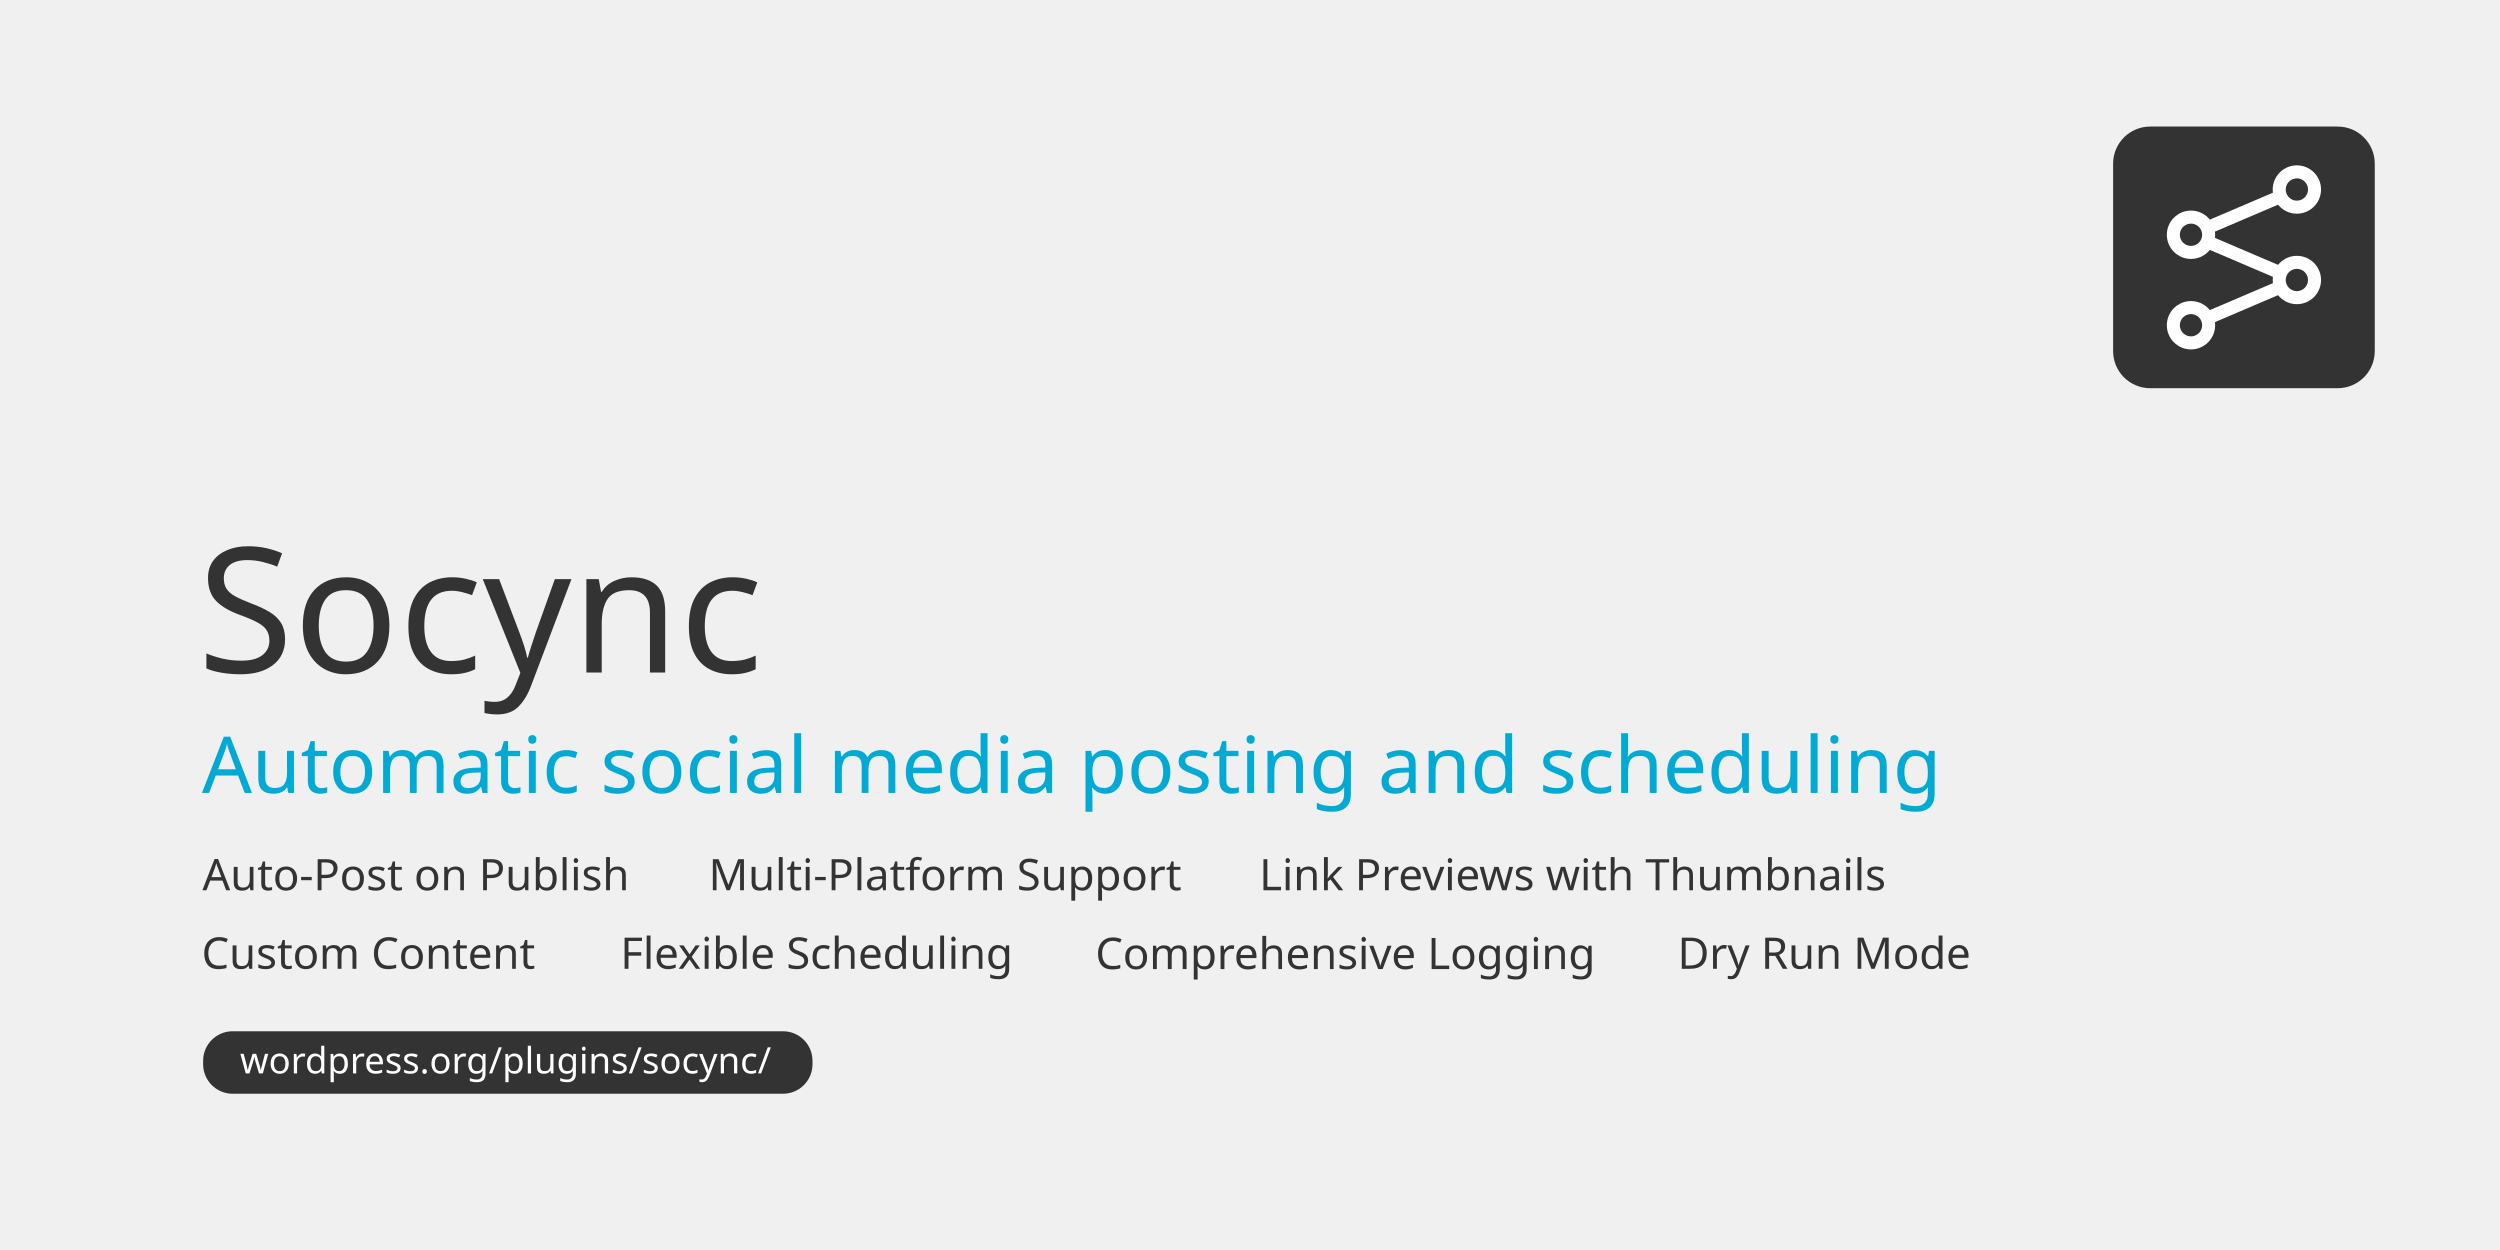
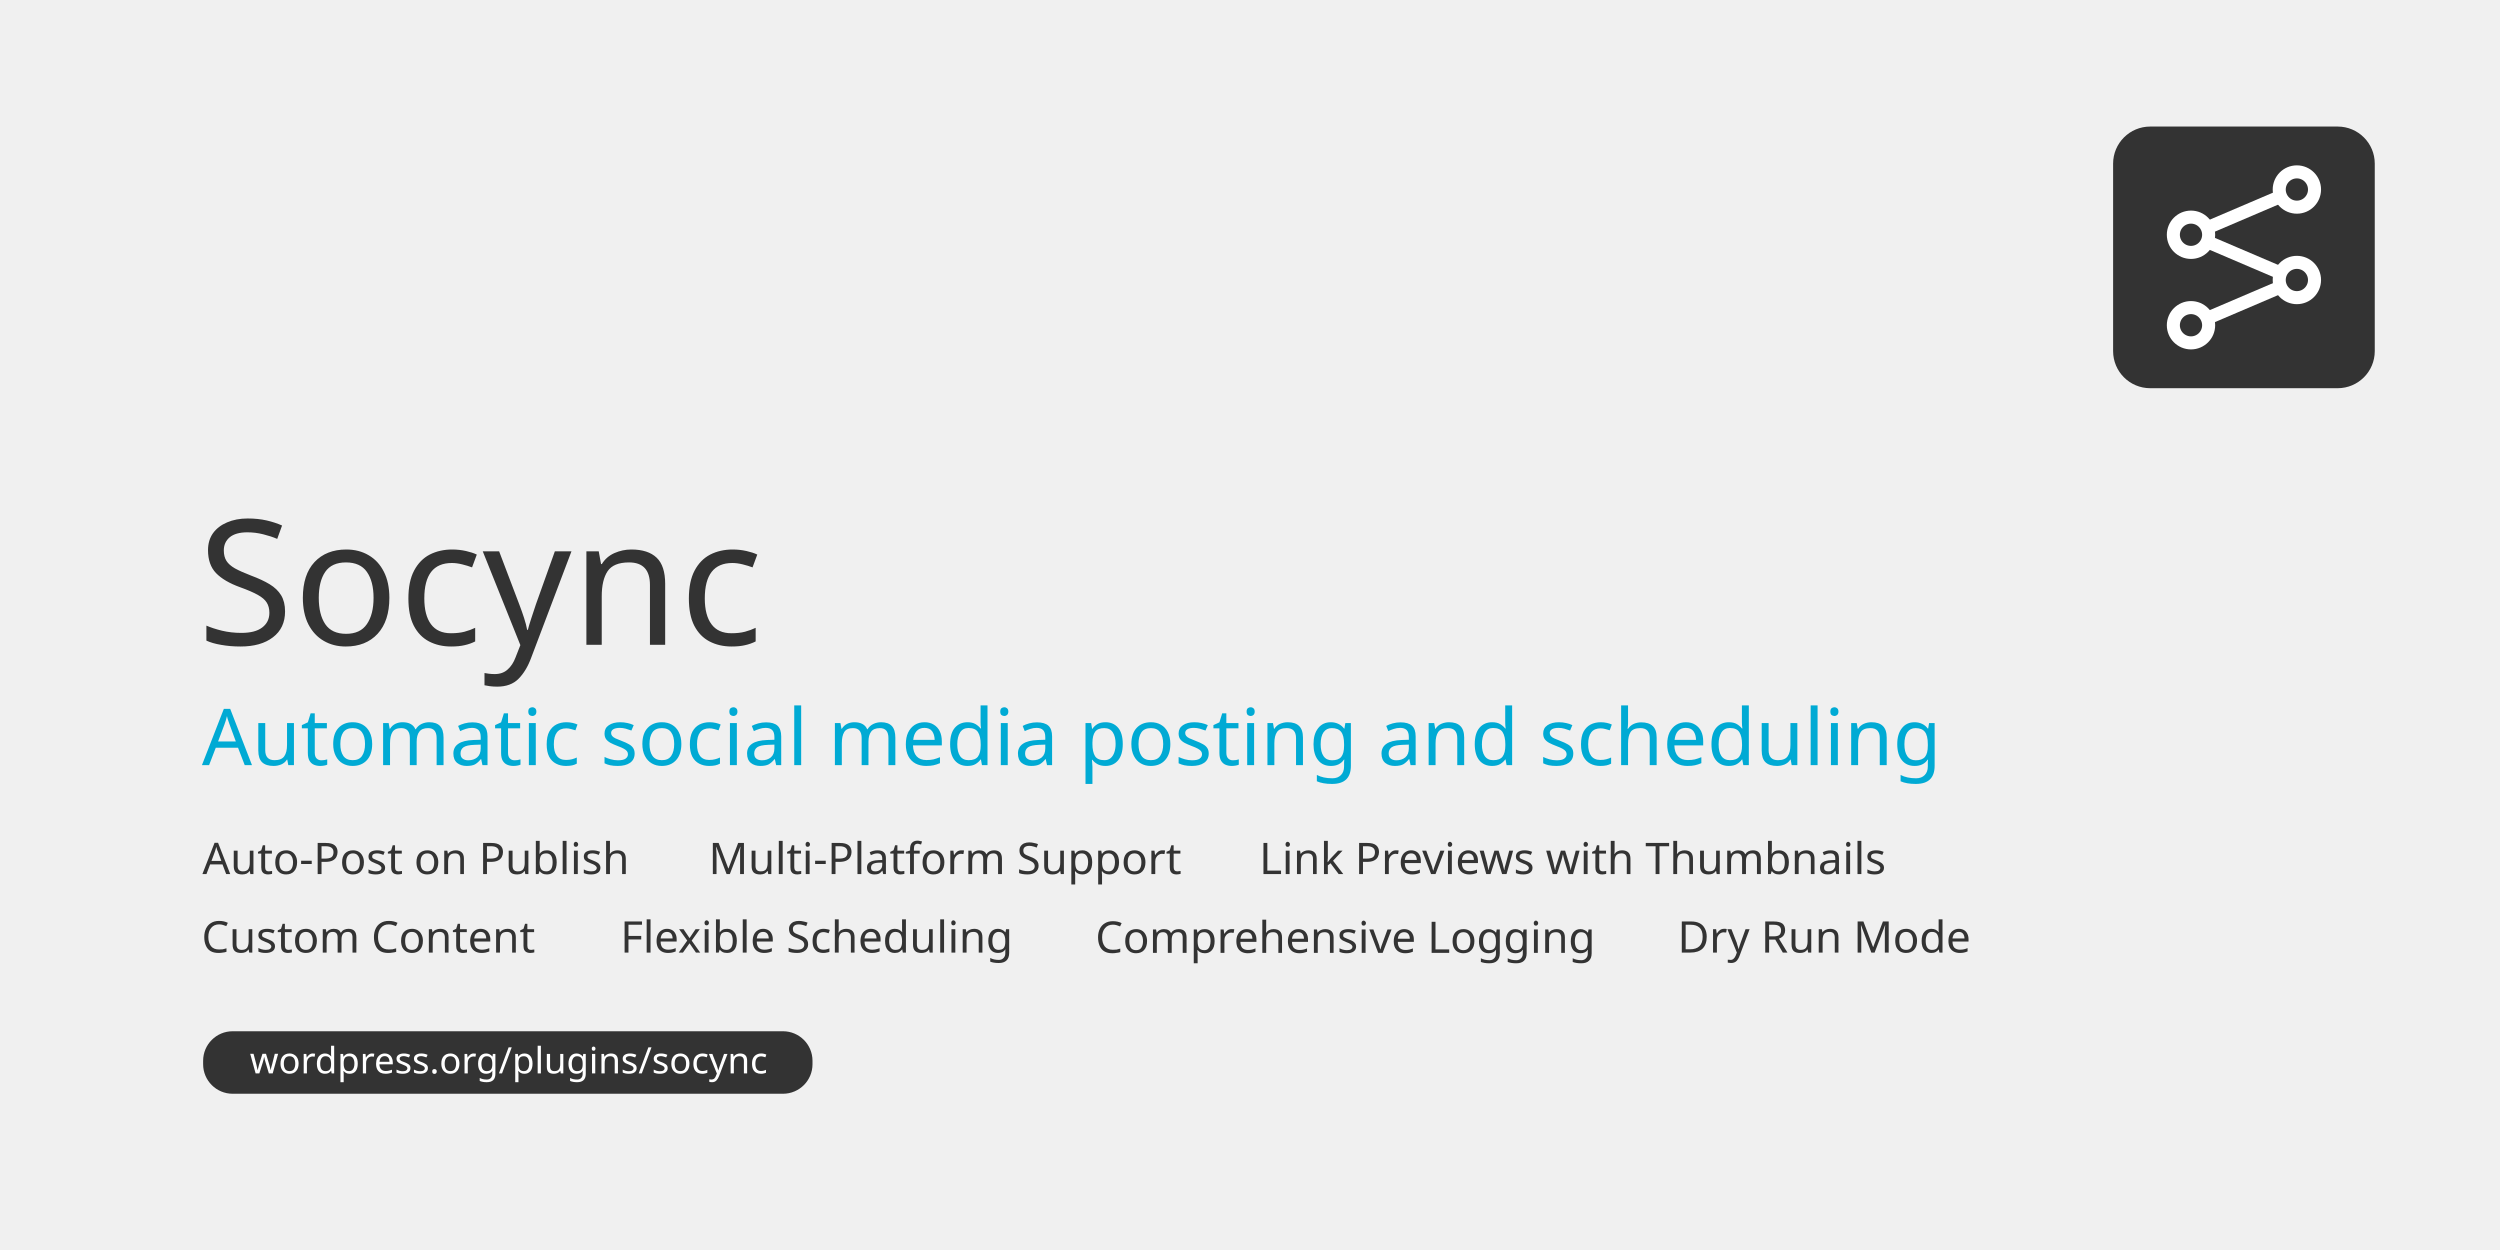
<svg xmlns="http://www.w3.org/2000/svg" width="1280" height="640" viewBox="0 0 338.667 169.333" version="1.1" id="svg1">
  <defs id="defs1" />
  <g id="layer1">
    <g id="g52" transform="matrix(1.674569,0,0,1.674569,-11.48273,10.05511)">
      <rect style="font-variation-settings:'wght' 600;fill:#333333;fill-opacity:1;stroke-width:3.5;stroke-linejoin:round;stroke-dasharray:none" id="rect52" width="21.167" height="21.167" x="177.8" y="4.233" rx="3" />
      <g id="g5" transform="matrix(0.3372131,0,0,0.3372131,176.9632,4.750425)" style="stroke:#ffffff">
        <path style="fill:#333333;fill-rule:evenodd;stroke:#ffffff;stroke-width:3.13;stroke-linecap:butt;stroke-linejoin:round;stroke-dasharray:none;stroke-dashoffset:0;stroke-opacity:1;paint-order:normal" d="M 42.674,15.235 25.06,22.761" id="path3" />
        <path style="fill:#333333;fill-rule:evenodd;stroke:#ffffff;stroke-width:3.13;stroke-linecap:butt;stroke-linejoin:round;stroke-dasharray:none;stroke-opacity:1" d="m 25.06,26.088 17.614,7.526" id="path4" />
        <path style="fill:#333333;fill-rule:evenodd;stroke:#ffffff;stroke-width:3.13;stroke-linecap:butt;stroke-linejoin:round;stroke-dasharray:none;stroke-opacity:1" d="M 42.674,36.941 25.06,44.467" id="path5" />
        <circle style="font-variation-settings:'opsz' 32, 'wght' 200;fill:none;stroke:#ffffff;stroke-width:3.13;stroke-linecap:round;stroke-linejoin:round;stroke-dasharray:none;stroke-dashoffset:5.669" id="path1" cx="46.567" cy="13.572" r="4.233" />
        <circle style="font-variation-settings:'opsz' 32, 'wght' 200;fill:none;stroke:#ffffff;stroke-width:3.13;stroke-linecap:round;stroke-linejoin:round;stroke-dasharray:none;stroke-dashoffset:5.669" id="circle1" cx="21.167" cy="24.425" r="4.233" />
        <circle style="font-variation-settings:'opsz' 32, 'wght' 200;fill:none;stroke:#ffffff;stroke-width:3.13;stroke-linecap:round;stroke-linejoin:round;stroke-dasharray:none;stroke-dashoffset:5.669" id="circle2" cx="46.567" cy="35.278" r="4.233" />
        <circle style="font-variation-settings:'opsz' 32, 'wght' 200;fill:none;stroke:#ffffff;stroke-width:3.13;stroke-linecap:round;stroke-linejoin:round;stroke-dasharray:none;stroke-dashoffset:5.669" id="circle3" cx="21.167" cy="46.131" r="4.233" />
      </g>
    </g>
-     <g id="g2" transform="translate(-63.07863,-8.25878)">
-       <text xml:space="preserve" style="font-style:normal;font-variant:normal;font-weight:normal;font-stretch:normal;font-size:23.63px;font-family:Quicksand;-inkscape-font-specification:'Quicksand, @wght=600';font-variant-ligatures:normal;font-variant-caps:normal;font-variant-numeric:normal;font-variant-east-asian:normal;font-variation-settings:'wght' 600;writing-mode:lr-tb;direction:ltr;fill:#333333;fill-opacity:1;stroke:none;stroke-width:6.363;stroke-linejoin:round" x="89.837" y="99.368" id="text1">
-         <tspan id="tspan1" style="font-style:normal;font-variant:normal;font-weight:normal;font-stretch:normal;font-size:23.63px;font-family:Quicksand;-inkscape-font-specification:'Quicksand, @wght=600';font-variant-ligatures:normal;font-variant-caps:normal;font-variant-numeric:normal;font-variant-east-asian:normal;font-variation-settings:'wght' 600;fill:#333333;fill-opacity:1;stroke:none;stroke-width:6.363" x="89.837" y="99.368">Socync</tspan>
+     <g id="g2" transform="translate(-63.07863,-10.54101)">
+       <text xml:space="preserve" style="font-style:normal;font-variant:normal;font-weight:normal;font-stretch:normal;font-size:23.63px;font-family:Quicksand;-inkscape-font-specification:'Quicksand, @wght=600';font-variant-ligatures:normal;font-variant-caps:normal;font-variant-numeric:normal;font-variant-east-asian:normal;font-variation-settings:'wght' 600;writing-mode:lr-tb;direction:ltr;fill:#333333;fill-opacity:1;stroke:none;stroke-width:6.363;stroke-linejoin:round" x="89.837" y="97.884" id="text1">
+         <tspan id="tspan1" style="font-style:normal;font-variant:normal;font-weight:normal;font-stretch:normal;font-size:23.63px;font-family:Quicksand;-inkscape-font-specification:'Quicksand, @wght=600';font-variant-ligatures:normal;font-variant-caps:normal;font-variant-numeric:normal;font-variant-east-asian:normal;font-variation-settings:'wght' 600;fill:#333333;fill-opacity:1;stroke:none;stroke-width:6.363" x="89.837" y="97.884">Socync</tspan>
      </text>
-       <text xml:space="preserve" style="font-style:normal;font-variant:normal;font-weight:normal;font-stretch:normal;font-size:10.633px;font-family:Quicksand;-inkscape-font-specification:'Quicksand, @wght=500';font-variant-ligatures:normal;font-variant-caps:normal;font-variant-numeric:normal;font-variant-east-asian:normal;font-variation-settings:'wght' 500;writing-mode:lr-tb;direction:ltr;fill:#00aad4;fill-opacity:1;stroke:none;stroke-width:6.363;stroke-linejoin:round" x="90.432" y="115.673" id="text2">
-         <tspan id="tspan2" style="font-style:normal;font-variant:normal;font-weight:normal;font-stretch:normal;font-size:10.633px;font-family:Quicksand;-inkscape-font-specification:'Quicksand, @wght=500';font-variant-ligatures:normal;font-variant-caps:normal;font-variant-numeric:normal;font-variant-east-asian:normal;font-variation-settings:'wght' 500;fill:#00aad4;fill-opacity:1;stroke:none;stroke-width:6.363" x="90.432" y="115.673">Automatic social media posting and scheduling</tspan>
+       <text xml:space="preserve" style="font-style:normal;font-variant:normal;font-weight:normal;font-stretch:normal;font-size:10.633px;font-family:Quicksand;-inkscape-font-specification:'Quicksand, @wght=500';font-variant-ligatures:normal;font-variant-caps:normal;font-variant-numeric:normal;font-variant-east-asian:normal;font-variation-settings:'wght' 500;writing-mode:lr-tb;direction:ltr;fill:#00aad4;fill-opacity:1;stroke:none;stroke-width:6.363;stroke-linejoin:round" x="90.432" y="114.189" id="text2">
+         <tspan id="tspan2" style="font-style:normal;font-variant:normal;font-weight:normal;font-stretch:normal;font-size:10.633px;font-family:Quicksand;-inkscape-font-specification:'Quicksand, @wght=500';font-variant-ligatures:normal;font-variant-caps:normal;font-variant-numeric:normal;font-variant-east-asian:normal;font-variation-settings:'wght' 500;fill:#00aad4;fill-opacity:1;stroke:none;stroke-width:6.363" x="90.432" y="114.189">Automatic social media posting and scheduling</tspan>
      </text>
-       <g id="g20" transform="matrix(1.674569,0,0,1.674569,-15.67368,47.38225)" style="fill:#333333;fill-opacity:1">
+       <g id="g20" transform="matrix(1.674569,0,0,1.674569,-15.67368,47.4687)" style="fill:#333333;fill-opacity:1">
        <text xml:space="preserve" style="font-style:normal;font-variant:normal;font-weight:normal;font-stretch:normal;font-size:3.528px;font-family:Quicksand;-inkscape-font-specification:'Quicksand, @wght=600';font-variant-ligatures:normal;font-variant-caps:normal;font-variant-numeric:normal;font-variant-east-asian:normal;font-variation-settings:'wght' 600;writing-mode:lr-tb;direction:ltr;fill:#333333;fill-opacity:1;stroke:none;stroke-width:3.8;stroke-linejoin:round" x="63.404" y="48.655" id="text13">
          <tspan id="tspan13" style="font-style:normal;font-variant:normal;font-weight:normal;font-stretch:normal;font-size:3.528px;font-family:Quicksand;-inkscape-font-specification:'Quicksand, @wght=600';font-variant-ligatures:normal;font-variant-caps:normal;font-variant-numeric:normal;font-variant-east-asian:normal;font-variation-settings:'wght' 600;fill:#333333;fill-opacity:1;stroke:none;stroke-width:3.8" x="63.404" y="48.655">Auto-Post on Publish</tspan>
        </text>
        <text xml:space="preserve" style="font-style:normal;font-variant:normal;font-weight:normal;font-stretch:normal;font-size:3.528px;font-family:Quicksand;-inkscape-font-specification:'Quicksand, @wght=400';font-variant-ligatures:normal;font-variant-caps:normal;font-variant-numeric:normal;font-variant-east-asian:normal;font-variation-settings:'wght' 400;writing-mode:lr-tb;direction:ltr;fill:#333333;fill-opacity:1;stroke:none;stroke-width:3.8;stroke-linejoin:round" x="104.352" y="48.655" id="text14">
          <tspan id="tspan14" style="font-style:normal;font-variant:normal;font-weight:normal;font-stretch:normal;font-size:3.528px;font-family:Quicksand;-inkscape-font-specification:'Quicksand, @wght=400';font-variant-ligatures:normal;font-variant-caps:normal;font-variant-numeric:normal;font-variant-east-asian:normal;font-variation-settings:'wght' 400;fill:#333333;fill-opacity:1;stroke:none;stroke-width:3.8" x="104.352" y="48.655">Multi-Platform Support</tspan>
        </text>
        <text xml:space="preserve" style="font-style:normal;font-variant:normal;font-weight:normal;font-stretch:normal;font-size:3.528px;font-family:Quicksand;-inkscape-font-specification:'Quicksand, @wght=600';font-variant-ligatures:normal;font-variant-caps:normal;font-variant-numeric:normal;font-variant-east-asian:normal;font-variation-settings:'wght' 600;writing-mode:lr-tb;direction:ltr;fill:#333333;fill-opacity:1;stroke:none;stroke-width:3.8;stroke-linejoin:round" x="148.893" y="48.655" id="text15">
          <tspan id="tspan15" style="font-style:normal;font-variant:normal;font-weight:normal;font-stretch:normal;font-size:3.528px;font-family:Quicksand;-inkscape-font-specification:'Quicksand, @wght=600';font-variant-ligatures:normal;font-variant-caps:normal;font-variant-numeric:normal;font-variant-east-asian:normal;font-variation-settings:'wght' 600;fill:#333333;fill-opacity:1;stroke:none;stroke-width:3.8" x="148.893" y="48.655">Link Previews with Thumbnails</tspan>
        </text>
      </g>
-       <g id="g21" transform="matrix(1.674569,0,0,1.674569,-15.71623,47.38226)" style="fill:#333333;fill-opacity:1">
+       <g id="g21" transform="matrix(1.674569,0,0,1.674569,-15.71623,47.46871)" style="fill:#333333;fill-opacity:1">
        <text xml:space="preserve" style="font-style:normal;font-variant:normal;font-weight:normal;font-stretch:normal;font-size:3.528px;font-family:Quicksand;-inkscape-font-specification:'Quicksand, @wght=600';font-variant-ligatures:normal;font-variant-caps:normal;font-variant-numeric:normal;font-variant-east-asian:normal;font-variation-settings:'wght' 600;writing-mode:lr-tb;direction:ltr;fill:#333333;fill-opacity:1;stroke:none;stroke-width:3.8;stroke-linejoin:round" x="97.237" y="55.005" id="text16">
          <tspan id="tspan16" style="font-style:normal;font-variant:normal;font-weight:normal;font-stretch:normal;font-size:3.528px;font-family:Quicksand;-inkscape-font-specification:'Quicksand, @wght=600';font-variant-ligatures:normal;font-variant-caps:normal;font-variant-numeric:normal;font-variant-east-asian:normal;font-variation-settings:'wght' 600;fill:#333333;fill-opacity:1;stroke:none;stroke-width:3.8" x="97.237" y="55.005">Flexible Scheduling</tspan>
        </text>
        <text xml:space="preserve" style="font-style:normal;font-variant:normal;font-weight:normal;font-stretch:normal;font-size:3.528px;font-family:Quicksand;-inkscape-font-specification:'Quicksand, @wght=400';font-variant-ligatures:normal;font-variant-caps:normal;font-variant-numeric:normal;font-variant-east-asian:normal;font-variation-settings:'wght' 400;writing-mode:lr-tb;direction:ltr;fill:#333333;fill-opacity:1;stroke:none;stroke-width:3.8;stroke-linejoin:round" x="63.359" y="55.005" id="text17">
          <tspan id="tspan17" style="font-style:normal;font-variant:normal;font-weight:normal;font-stretch:normal;font-size:3.528px;font-family:Quicksand;-inkscape-font-specification:'Quicksand, @wght=400';font-variant-ligatures:normal;font-variant-caps:normal;font-variant-numeric:normal;font-variant-east-asian:normal;font-variation-settings:'wght' 400;fill:#333333;fill-opacity:1;stroke:none;stroke-width:3.8" x="63.359" y="55.005">Custom Content</tspan>
        </text>
        <text xml:space="preserve" style="font-style:normal;font-variant:normal;font-weight:normal;font-stretch:normal;font-size:3.528px;font-family:Quicksand;-inkscape-font-specification:'Quicksand, @wght=600';font-variant-ligatures:normal;font-variant-caps:normal;font-variant-numeric:normal;font-variant-east-asian:normal;font-variation-settings:'wght' 600;writing-mode:lr-tb;direction:ltr;fill:#333333;fill-opacity:1;stroke:none;stroke-width:3.8;stroke-linejoin:round" x="182.76" y="55.005" id="text18">
          <tspan id="tspan18" style="font-style:normal;font-variant:normal;font-weight:normal;font-stretch:normal;font-size:3.528px;font-family:Quicksand;-inkscape-font-specification:'Quicksand, @wght=600';font-variant-ligatures:normal;font-variant-caps:normal;font-variant-numeric:normal;font-variant-east-asian:normal;font-variation-settings:'wght' 600;fill:#333333;fill-opacity:1;stroke:none;stroke-width:3.8" x="182.76" y="55.005">Dry Run Mode</tspan>
        </text>
        <text xml:space="preserve" style="font-style:normal;font-variant:normal;font-weight:normal;font-stretch:normal;font-size:3.528px;font-family:Quicksand;-inkscape-font-specification:'Quicksand, @wght=400';font-variant-ligatures:normal;font-variant-caps:normal;font-variant-numeric:normal;font-variant-east-asian:normal;font-variation-settings:'wght' 400;writing-mode:lr-tb;direction:ltr;fill:#333333;fill-opacity:1;stroke:none;stroke-width:3.8;stroke-linejoin:round" x="135.664" y="55.033" id="text19">
          <tspan id="tspan19" style="font-style:normal;font-variant:normal;font-weight:normal;font-stretch:normal;font-size:3.528px;font-family:Quicksand;-inkscape-font-specification:'Quicksand, @wght=400';font-variant-ligatures:normal;font-variant-caps:normal;font-variant-numeric:normal;font-variant-east-asian:normal;font-variation-settings:'wght' 400;fill:#333333;fill-opacity:1;stroke:none;stroke-width:3.8" x="135.664" y="55.033">Comprehensive Logging</tspan>
        </text>
      </g>
    </g>
    <path style="fill:none;fill-rule:evenodd;stroke:#000000;stroke-width:0.443px;stroke-linecap:butt;stroke-linejoin:miter;stroke-opacity:1" d="m 12.7,-16.933 v 0" id="path6" />
    <rect style="fill:#333333;fill-opacity:1;stroke:none;stroke-width:0.41;stroke-linecap:round;stroke-linejoin:round;stroke-dashoffset:11.339" id="rect3" width="82.55" height="8.467" x="27.517" y="139.7" rx="4" />
-     <text xml:space="preserve" style="font-style:normal;font-variant:normal;font-weight:normal;font-stretch:normal;font-size:4.939px;font-family:Quicksand;-inkscape-font-specification:'Quicksand, @wght=400';font-variant-ligatures:normal;font-variant-caps:normal;font-variant-numeric:normal;font-variant-east-asian:normal;font-variation-settings:'wght' 400;writing-mode:lr-tb;direction:ltr;fill:#ffffff;fill-opacity:1;stroke:none;stroke-width:6.363;stroke-linejoin:round" x="32.511" y="145.413" id="text3">
-       <tspan id="tspan3" style="font-style:normal;font-variant:normal;font-weight:normal;font-stretch:normal;font-size:4.939px;font-family:Quicksand;-inkscape-font-specification:'Quicksand, @wght=400';font-variant-ligatures:normal;font-variant-caps:normal;font-variant-numeric:normal;font-variant-east-asian:normal;font-variation-settings:'wght' 400;fill:#ffffff;fill-opacity:1;stroke:none;stroke-width:6.363" x="32.511" y="145.413">wordpress.org/plugins/socync/</tspan>
+     <text xml:space="preserve" style="font-style:normal;font-variant:normal;font-weight:normal;font-stretch:normal;font-size:4.939px;font-family:Quicksand;-inkscape-font-specification:'Quicksand, @wght=400';font-variant-ligatures:normal;font-variant-caps:normal;font-variant-numeric:normal;font-variant-east-asian:normal;font-variation-settings:'wght' 400;writing-mode:lr-tb;direction:ltr;fill:#ffffff;fill-opacity:1;stroke:none;stroke-width:6.363;stroke-linejoin:round" x="33.849" y="145.413" id="text3">
+       <tspan style="font-style:normal;font-variant:normal;font-weight:normal;font-stretch:normal;font-size:4.939px;font-family:Quicksand;-inkscape-font-specification:'Quicksand, @wght=400';font-variant-ligatures:normal;font-variant-caps:normal;font-variant-numeric:normal;font-variant-east-asian:normal;font-variation-settings:'wght' 400;fill:#ffffff;fill-opacity:1;stroke:none;stroke-width:6.363" x="33.849" y="145.413" id="tspan4">wordpress.org/plugins/socync</tspan>
    </text>
  </g>
</svg>
